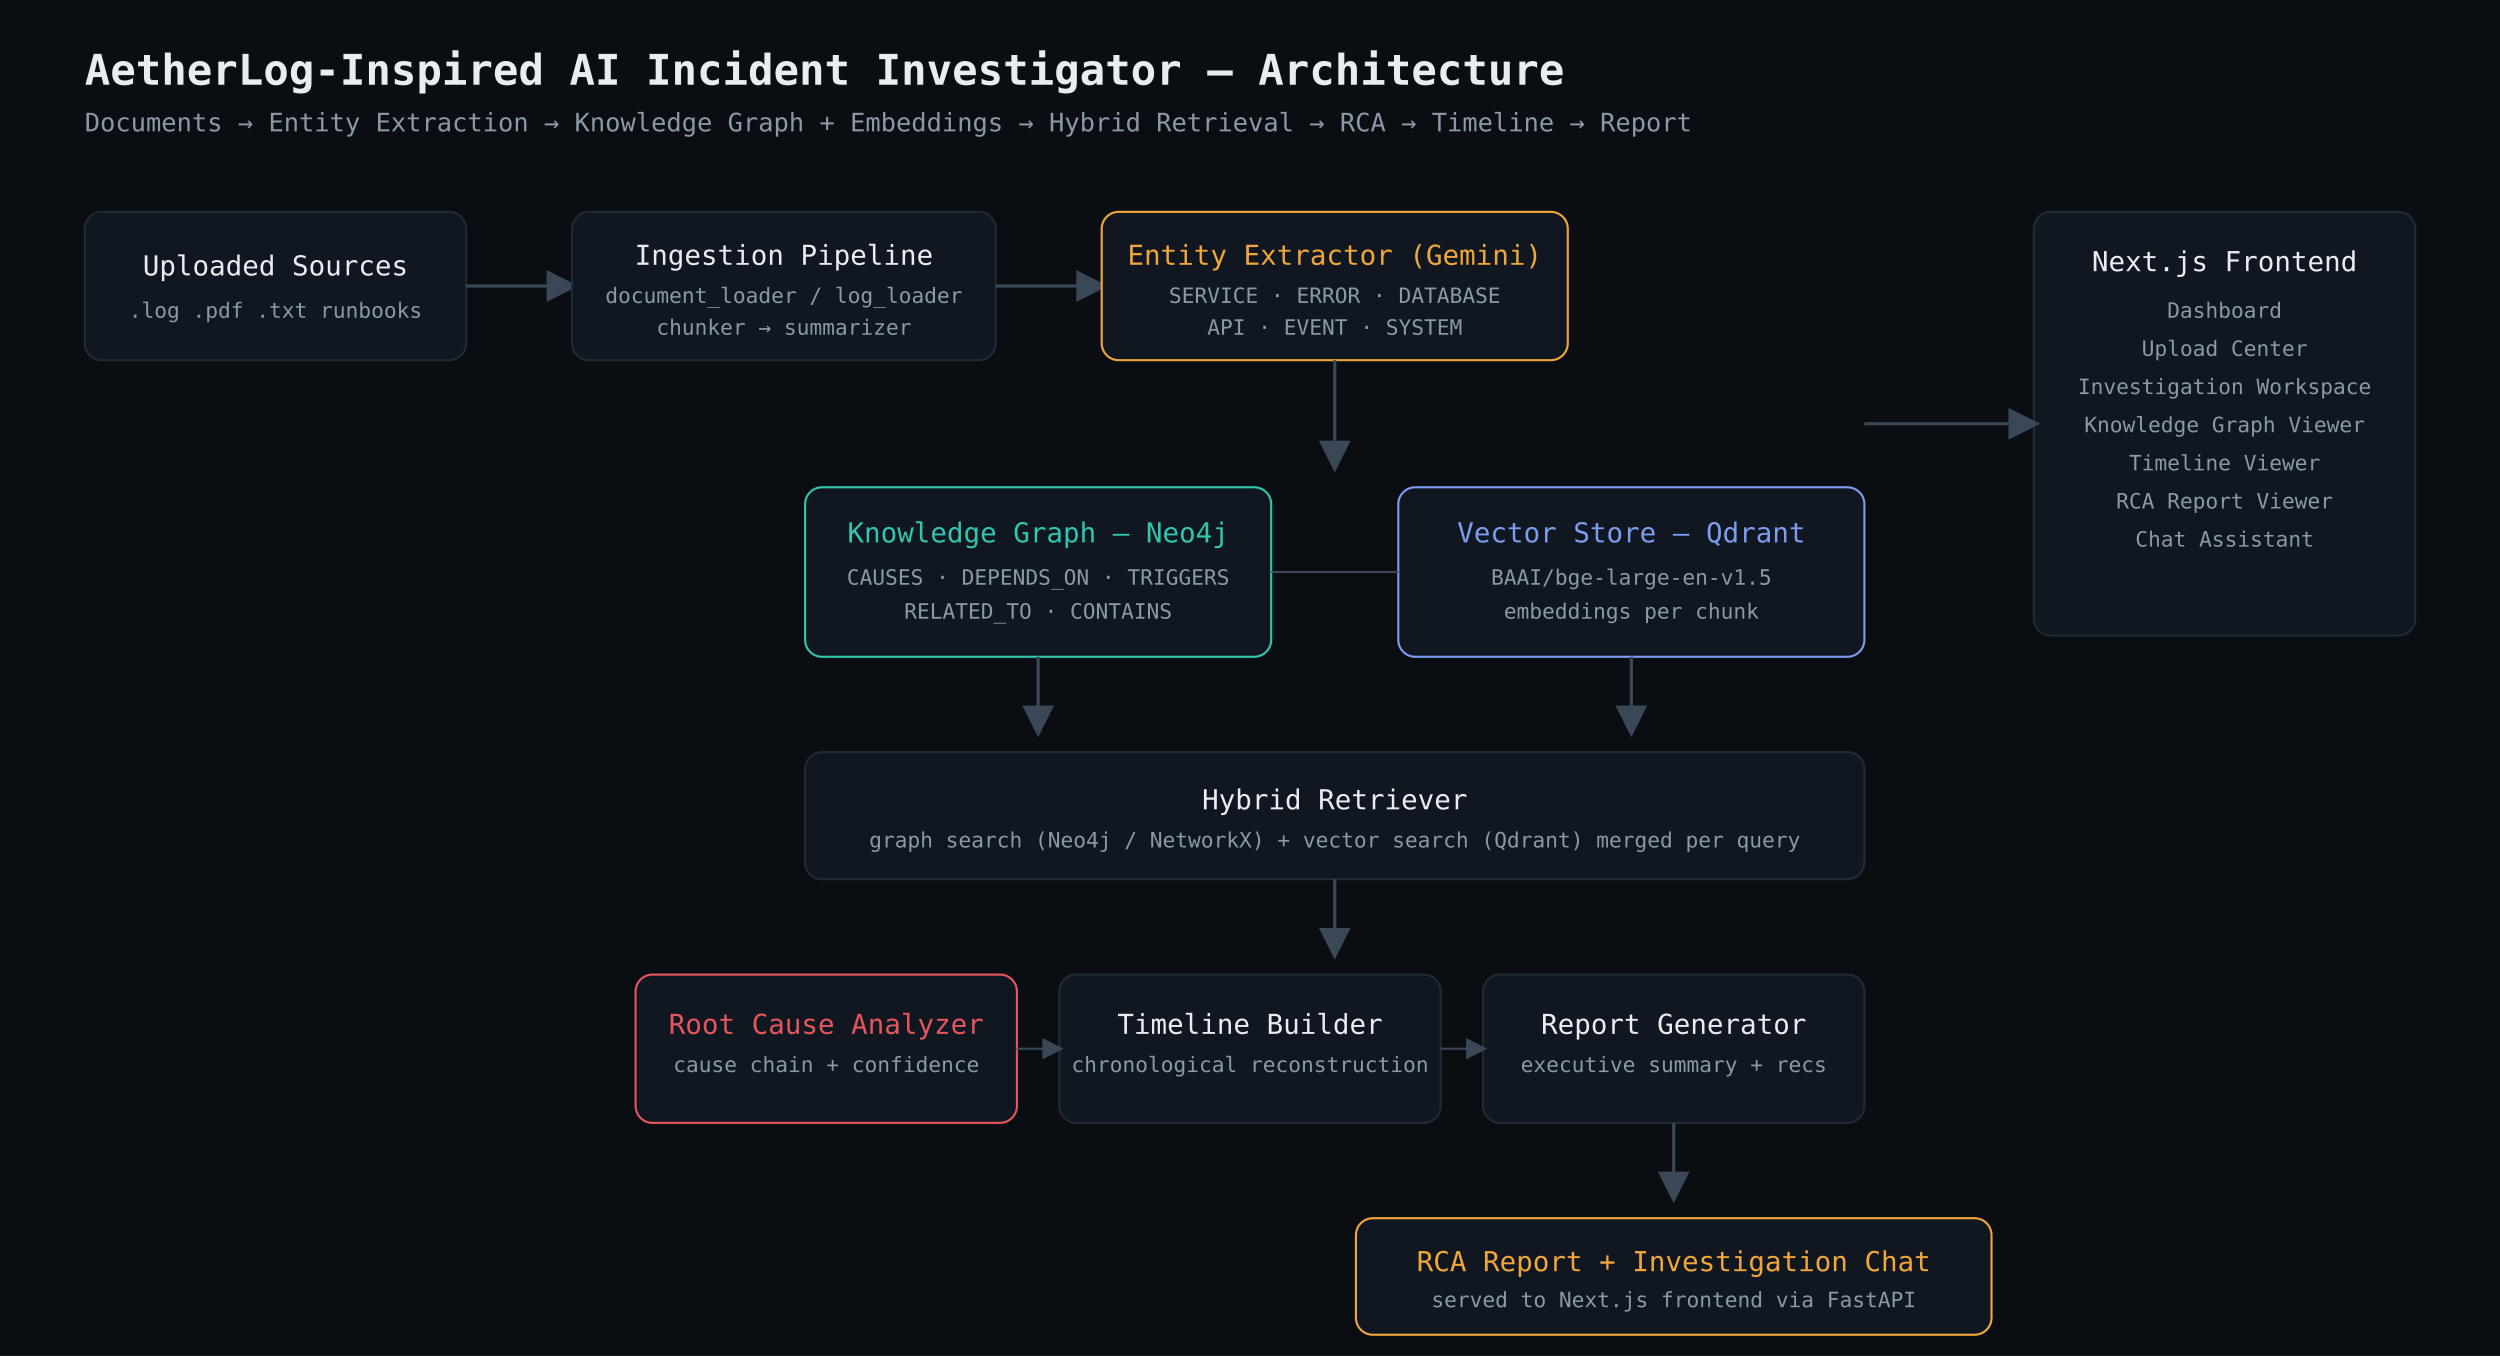
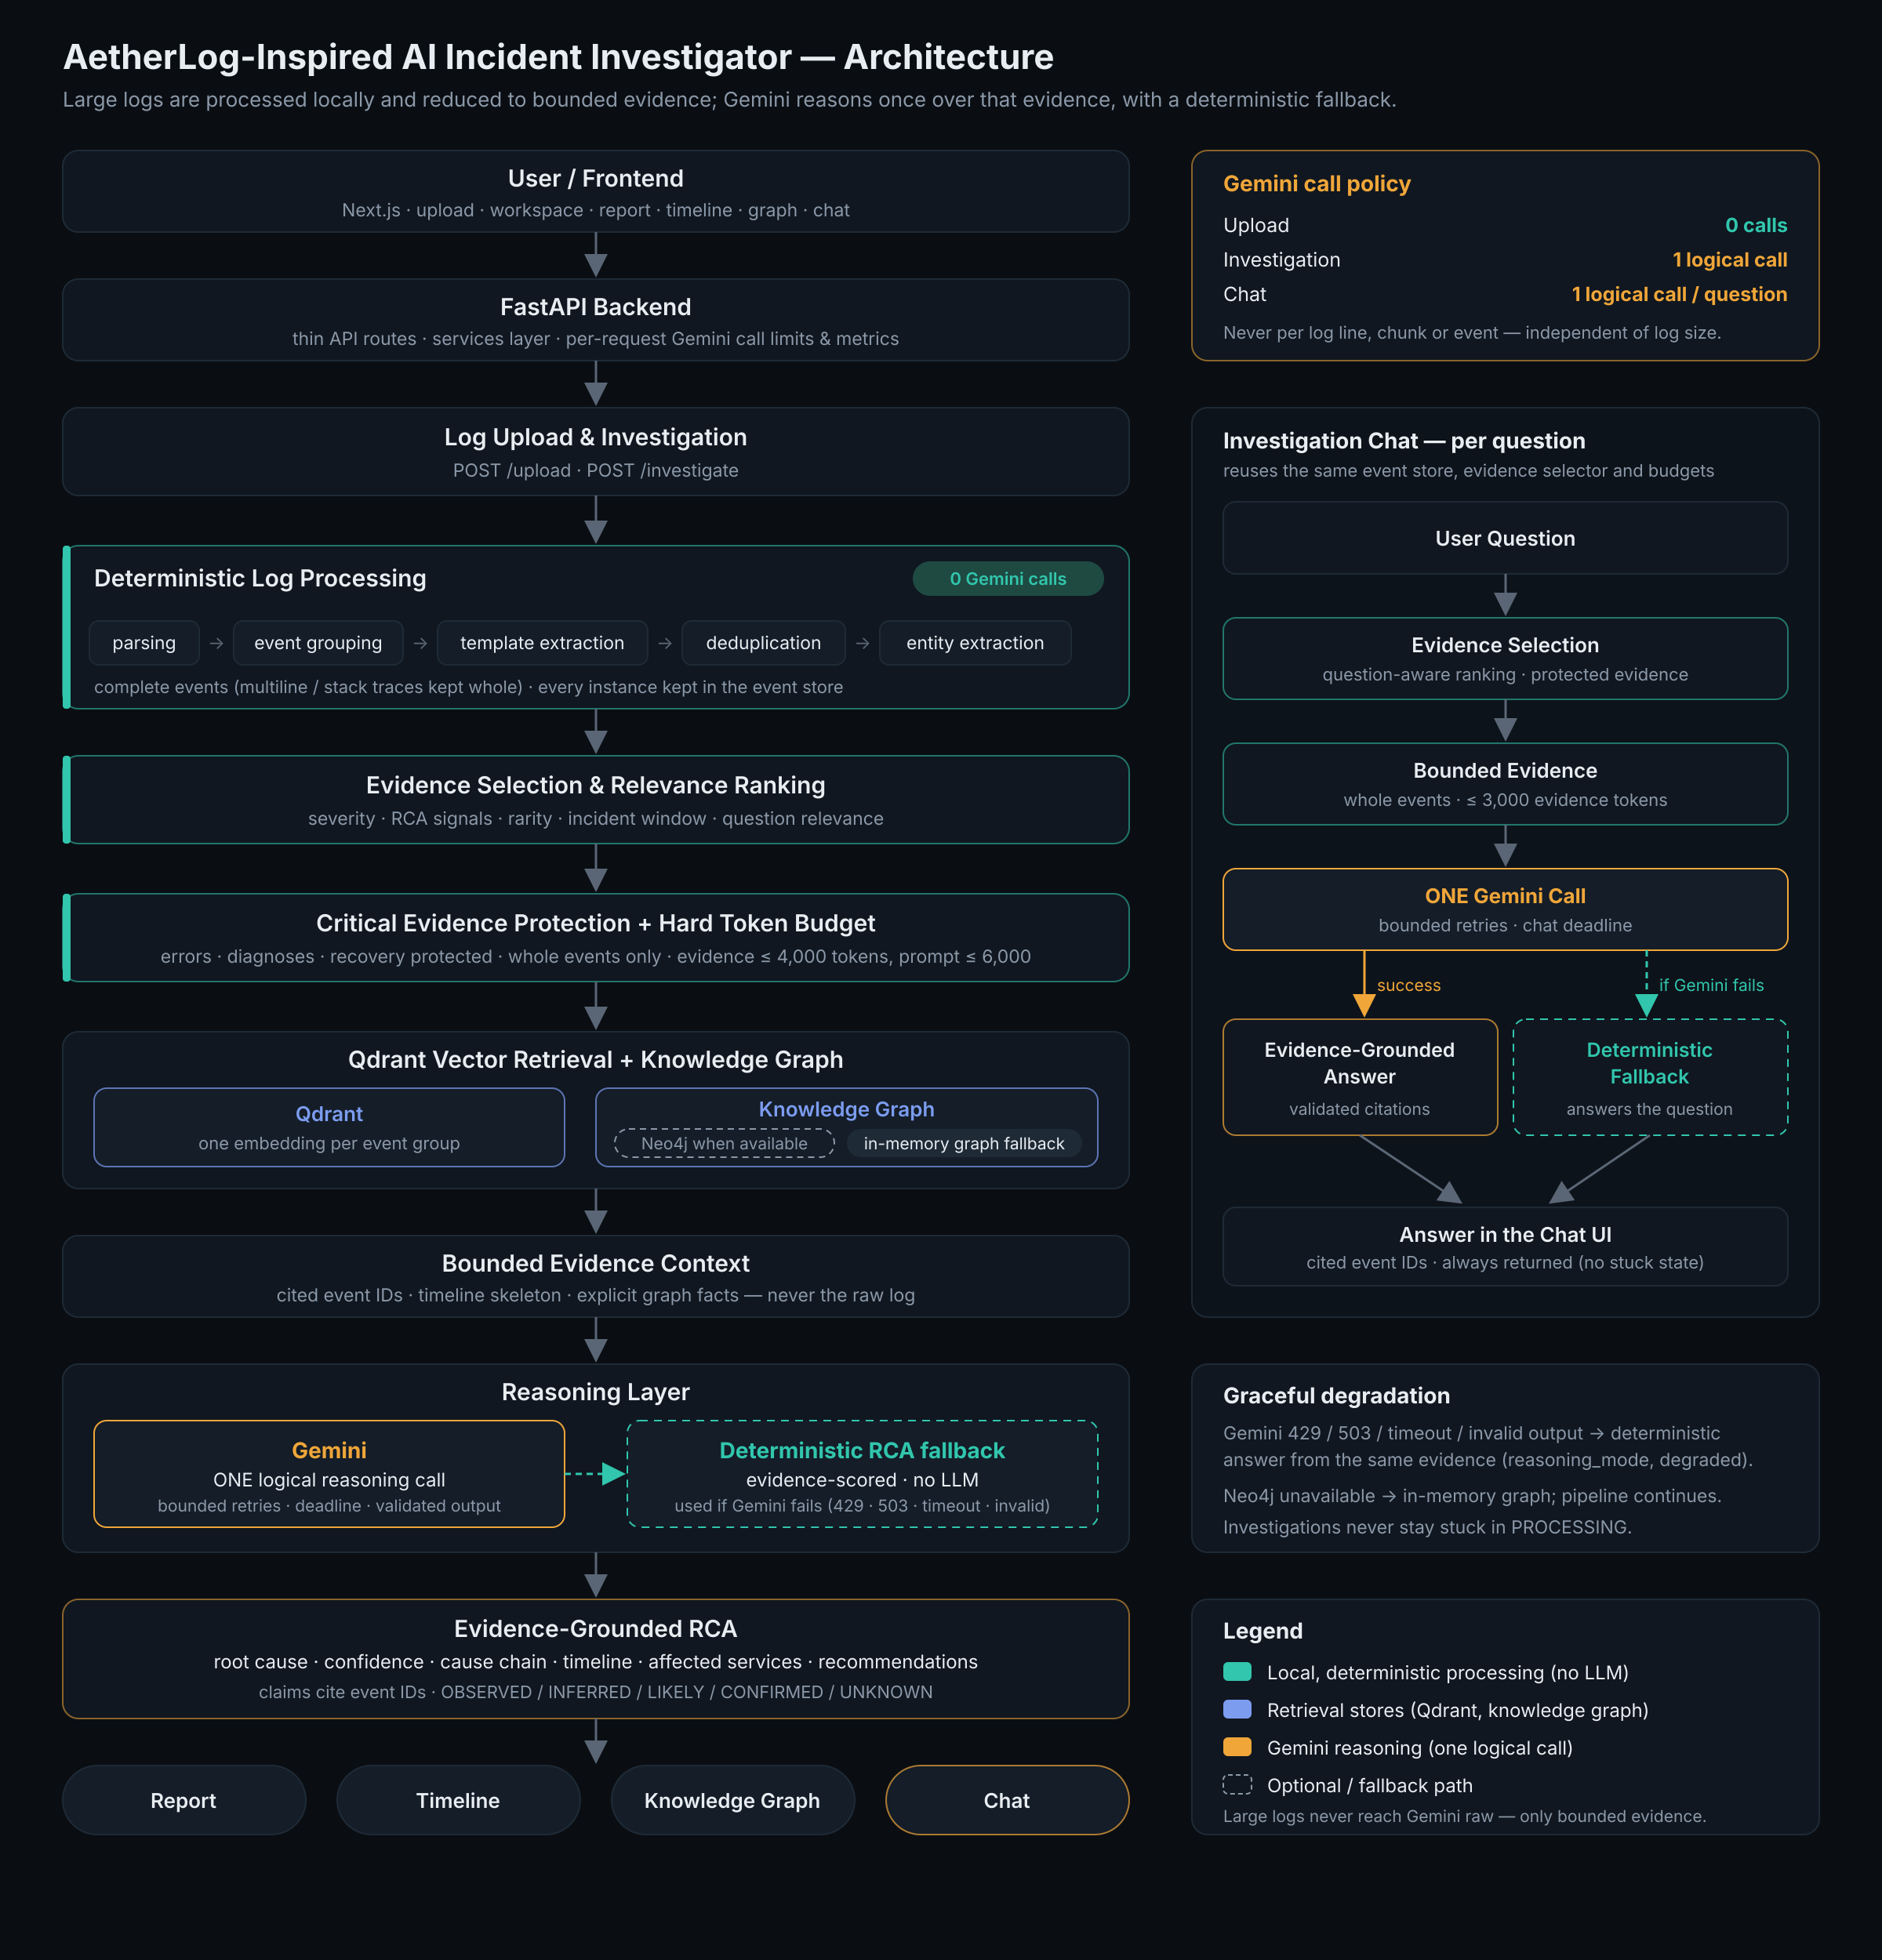
- <svg xmlns="http://www.w3.org/2000/svg" viewBox="0 0 1180 640" font-family="IBM Plex Mono, monospace">
-   <rect width="1180" height="640" fill="#0A0E13" />
+ <svg xmlns="http://www.w3.org/2000/svg" viewBox="0 0 1200 1250" font-family="Inter, 'Segoe UI', Helvetica, Arial, sans-serif">
+   <rect width="1200" height="1250" fill="#0A0E13" />
  <defs>
    <marker id="arrow" markerWidth="10" markerHeight="10" refX="8" refY="5" orient="auto">
-       <path d="M0,0 L10,5 L0,10 Z" fill="#3A4756" />
+       <path d="M0,0 L10,5 L0,10 Z" fill="#5A6675" />
+     </marker>
+     <marker id="arrow-amber" markerWidth="10" markerHeight="10" refX="8" refY="5" orient="auto">
+       <path d="M0,0 L10,5 L0,10 Z" fill="#F0A639" />
+     </marker>
+     <marker id="arrow-teal" markerWidth="10" markerHeight="10" refX="8" refY="5" orient="auto">
+       <path d="M0,0 L10,5 L0,10 Z" fill="#31C6AD" />
    </marker>
  </defs>
-   <text x="40" y="40" fill="#E8EDF2" font-size="20" font-weight="600">AetherLog-Inspired AI Incident Investigator — Architecture</text>
-   <text x="40" y="62" fill="#8B98A8" font-size="12">Documents → Entity Extraction → Knowledge Graph + Embeddings → Hybrid Retrieval → RCA → Timeline → Report</text>
-   <g>
-     <rect x="40" y="100" width="180" height="70" rx="8" fill="#101720" stroke="#1E2A36" />
-     <text x="130" y="130" fill="#E8EDF2" font-size="13" text-anchor="middle">Uploaded Sources</text>
-     <text x="130" y="150" fill="#8B98A8" font-size="10" text-anchor="middle">.log .pdf .txt runbooks</text>
+   <text x="40" y="44" fill="#E8EDF2" font-size="22" font-weight="700">AetherLog-Inspired AI Incident Investigator — Architecture</text>
+   <text x="40" y="68" fill="#8B98A8" font-size="13">Large logs are processed locally and reduced to bounded evidence; Gemini reasons once over that evidence, with a deterministic fallback.</text>
+   <rect x="40" y="96" width="680" height="52" rx="10" fill="#101720" stroke="#1E2A36" />
+   <text x="380" y="119" fill="#E8EDF2" font-size="15" font-weight="600" text-anchor="middle">User / Frontend</text>
+   <text x="380" y="138" fill="#8B98A8" font-size="11.5" text-anchor="middle">Next.js · upload · workspace · report · timeline · graph · chat</text>
+   <line x1="380" y1="148" x2="380" y2="174" stroke="#5A6675" stroke-width="1.5" marker-end="url(#arrow)" />
+   <rect x="40" y="178" width="680" height="52" rx="10" fill="#101720" stroke="#1E2A36" />
+   <text x="380" y="201" fill="#E8EDF2" font-size="15" font-weight="600" text-anchor="middle">FastAPI Backend</text>
+   <text x="380" y="220" fill="#8B98A8" font-size="11.5" text-anchor="middle">thin API routes · services layer · per-request Gemini call limits &amp; metrics</text>
+   <line x1="380" y1="230" x2="380" y2="256" stroke="#5A6675" stroke-width="1.5" marker-end="url(#arrow)" />
+   <rect x="40" y="260" width="680" height="56" rx="10" fill="#101720" stroke="#1E2A36" />
+   <text x="380" y="284" fill="#E8EDF2" font-size="15" font-weight="600" text-anchor="middle">Log Upload &amp; Investigation</text>
+   <text x="380" y="304" fill="#8B98A8" font-size="11.5" text-anchor="middle">POST /upload  ·  POST /investigate</text>
+   <line x1="380" y1="316" x2="380" y2="344" stroke="#5A6675" stroke-width="1.5" marker-end="url(#arrow)" />
+   <rect x="40" y="348" width="680" height="104" rx="10" fill="#101720" stroke="#31C6AD" stroke-opacity="0.55" />
+   <rect x="40" y="348" width="5" height="104" rx="2" fill="#31C6AD" />
+   <text x="60" y="374" fill="#E8EDF2" font-size="15" font-weight="600">Deterministic Log Processing</text>
+   <rect x="582" y="358" width="122" height="22" rx="11" fill="#1E4A42" />
+   <text x="643" y="373" fill="#31C6AD" font-size="11" font-weight="600" text-anchor="middle">0 Gemini calls</text>
+   <g font-size="11.5" text-anchor="middle">
+     <rect x="57" y="396" width="70" height="28" rx="6" fill="#141D28" stroke="#1E2A36" />
+     <text x="92" y="414" fill="#E8EDF2">parsing</text>
+     <text x="138" y="414" fill="#5A6675">→</text>
+     <rect x="149" y="396" width="108" height="28" rx="6" fill="#141D28" stroke="#1E2A36" />
+     <text x="203" y="414" fill="#E8EDF2">event grouping</text>
+     <text x="268" y="414" fill="#5A6675">→</text>
+     <rect x="279" y="396" width="134" height="28" rx="6" fill="#141D28" stroke="#1E2A36" />
+     <text x="346" y="414" fill="#E8EDF2">template extraction</text>
+     <text x="424" y="414" fill="#5A6675">→</text>
+     <rect x="435" y="396" width="104" height="28" rx="6" fill="#141D28" stroke="#1E2A36" />
+     <text x="487" y="414" fill="#E8EDF2">deduplication</text>
+     <text x="550" y="414" fill="#5A6675">→</text>
+     <rect x="561" y="396" width="122" height="28" rx="6" fill="#141D28" stroke="#1E2A36" />
+     <text x="622" y="414" fill="#E8EDF2">entity extraction</text>
  </g>
-   <line x1="220" y1="135" x2="270" y2="135" stroke="#3A4756" stroke-width="1.5" marker-end="url(#arrow)" />
-   <g>
-     <rect x="270" y="100" width="200" height="70" rx="8" fill="#101720" stroke="#1E2A36" />
-     <text x="370" y="125" fill="#E8EDF2" font-size="13" text-anchor="middle">Ingestion Pipeline</text>
-     <text x="370" y="143" fill="#8B98A8" font-size="10" text-anchor="middle">document_loader / log_loader</text>
-     <text x="370" y="158" fill="#8B98A8" font-size="10" text-anchor="middle">chunker → summarizer</text>
+   <text x="60" y="442" fill="#8B98A8" font-size="11">complete events (multiline / stack traces kept whole) · every instance kept in the event store</text>
+   <line x1="380" y1="452" x2="380" y2="478" stroke="#5A6675" stroke-width="1.5" marker-end="url(#arrow)" />
+   <rect x="40" y="482" width="680" height="56" rx="10" fill="#101720" stroke="#31C6AD" stroke-opacity="0.55" />
+   <rect x="40" y="482" width="5" height="56" rx="2" fill="#31C6AD" />
+   <text x="380" y="506" fill="#E8EDF2" font-size="15" font-weight="600" text-anchor="middle">Evidence Selection &amp; Relevance Ranking</text>
+   <text x="380" y="526" fill="#8B98A8" font-size="11.5" text-anchor="middle">severity · RCA signals · rarity · incident window · question relevance</text>
+   <line x1="380" y1="538" x2="380" y2="566" stroke="#5A6675" stroke-width="1.5" marker-end="url(#arrow)" />
+   <rect x="40" y="570" width="680" height="56" rx="10" fill="#101720" stroke="#31C6AD" stroke-opacity="0.55" />
+   <rect x="40" y="570" width="5" height="56" rx="2" fill="#31C6AD" />
+   <text x="380" y="594" fill="#E8EDF2" font-size="15" font-weight="600" text-anchor="middle">Critical Evidence Protection + Hard Token Budget</text>
+   <text x="380" y="614" fill="#8B98A8" font-size="11.5" text-anchor="middle">errors · diagnoses · recovery protected · whole events only · evidence ≤ 4,000 tokens, prompt ≤ 6,000</text>
+   <line x1="380" y1="626" x2="380" y2="654" stroke="#5A6675" stroke-width="1.5" marker-end="url(#arrow)" />
+   <rect x="40" y="658" width="680" height="100" rx="10" fill="#101720" stroke="#1E2A36" />
+   <text x="380" y="681" fill="#E8EDF2" font-size="15" font-weight="600" text-anchor="middle">Qdrant Vector Retrieval + Knowledge Graph</text>
+   <rect x="60" y="694" width="300" height="50" rx="8" fill="#141D28" stroke="#7C9CF0" stroke-opacity="0.7" />
+   <text x="210" y="715" fill="#7C9CF0" font-size="13" font-weight="600" text-anchor="middle">Qdrant</text>
+   <text x="210" y="733" fill="#8B98A8" font-size="11" text-anchor="middle">one embedding per event group</text>
+   <rect x="380" y="694" width="320" height="50" rx="8" fill="#141D28" stroke="#7C9CF0" stroke-opacity="0.7" />
+   <text x="540" y="712" fill="#7C9CF0" font-size="13" font-weight="600" text-anchor="middle">Knowledge Graph</text>
+   <rect x="392" y="720" width="140" height="18" rx="9" fill="none" stroke="#8B98A8" stroke-dasharray="4 3" />
+   <text x="462" y="733" fill="#8B98A8" font-size="10.5" text-anchor="middle">Neo4j when available</text>
+   <rect x="540" y="720" width="150" height="18" rx="9" fill="#1E2A36" />
+   <text x="615" y="733" fill="#E8EDF2" font-size="10.5" text-anchor="middle">in-memory graph fallback</text>
+   <line x1="380" y1="758" x2="380" y2="784" stroke="#5A6675" stroke-width="1.5" marker-end="url(#arrow)" />
+   <rect x="40" y="788" width="680" height="52" rx="10" fill="#101720" stroke="#1E2A36" />
+   <text x="380" y="811" fill="#E8EDF2" font-size="15" font-weight="600" text-anchor="middle">Bounded Evidence Context</text>
+   <text x="380" y="830" fill="#8B98A8" font-size="11.5" text-anchor="middle">cited event IDs · timeline skeleton · explicit graph facts — never the raw log</text>
+   <line x1="380" y1="840" x2="380" y2="866" stroke="#5A6675" stroke-width="1.5" marker-end="url(#arrow)" />
+   <rect x="40" y="870" width="680" height="120" rx="10" fill="#101720" stroke="#1E2A36" />
+   <text x="380" y="893" fill="#E8EDF2" font-size="15" font-weight="600" text-anchor="middle">Reasoning Layer</text>
+   <rect x="60" y="906" width="300" height="68" rx="8" fill="#141D28" stroke="#F0A639" />
+   <text x="210" y="930" fill="#F0A639" font-size="14" font-weight="700" text-anchor="middle">Gemini</text>
+   <text x="210" y="948" fill="#E8EDF2" font-size="12" text-anchor="middle">ONE logical reasoning call</text>
+   <text x="210" y="964" fill="#8B98A8" font-size="10.5" text-anchor="middle">bounded retries · deadline · validated output</text>
+   <rect x="400" y="906" width="300" height="68" rx="8" fill="#141D28" stroke="#31C6AD" stroke-dasharray="5 4" />
+   <text x="550" y="930" fill="#31C6AD" font-size="14" font-weight="700" text-anchor="middle">Deterministic RCA fallback</text>
+   <text x="550" y="948" fill="#E8EDF2" font-size="12" text-anchor="middle">evidence-scored · no LLM</text>
+   <text x="550" y="964" fill="#8B98A8" font-size="10.5" text-anchor="middle">used if Gemini fails (429 · 503 · timeout · invalid)</text>
+   <line x1="360" y1="940" x2="396" y2="940" stroke="#31C6AD" stroke-width="1.5" stroke-dasharray="4 3" marker-end="url(#arrow-teal)" />
+   <line x1="380" y1="990" x2="380" y2="1016" stroke="#5A6675" stroke-width="1.5" marker-end="url(#arrow)" />
+   <rect x="40" y="1020" width="680" height="76" rx="10" fill="#101720" stroke="#F0A639" stroke-opacity="0.55" />
+   <text x="380" y="1044" fill="#E8EDF2" font-size="15" font-weight="600" text-anchor="middle">Evidence-Grounded RCA</text>
+   <text x="380" y="1064" fill="#E8EDF2" font-size="12" text-anchor="middle">root cause · confidence · cause chain · timeline · affected services · recommendations</text>
+   <text x="380" y="1083" fill="#8B98A8" font-size="11" text-anchor="middle">claims cite event IDs · OBSERVED / INFERRED / LIKELY / CONFIRMED / UNKNOWN</text>
+   <line x1="380" y1="1096" x2="380" y2="1122" stroke="#5A6675" stroke-width="1.5" marker-end="url(#arrow)" />
+   <g font-size="13" font-weight="600" text-anchor="middle">
+     <rect x="40" y="1126" width="155" height="44" rx="22" fill="#141D28" stroke="#1E2A36" />
+     <text x="117" y="1153" fill="#E8EDF2">Report</text>
+     <rect x="215" y="1126" width="155" height="44" rx="22" fill="#141D28" stroke="#1E2A36" />
+     <text x="292" y="1153" fill="#E8EDF2">Timeline</text>
+     <rect x="390" y="1126" width="155" height="44" rx="22" fill="#141D28" stroke="#1E2A36" />
+     <text x="467" y="1153" fill="#E8EDF2">Knowledge Graph</text>
+     <rect x="565" y="1126" width="155" height="44" rx="22" fill="#141D28" stroke="#F0A639" stroke-opacity="0.7" />
+     <text x="642" y="1153" fill="#E8EDF2">Chat</text>
  </g>
-   <line x1="470" y1="135" x2="520" y2="135" stroke="#3A4756" stroke-width="1.5" marker-end="url(#arrow)" />
-   <g>
-     <rect x="520" y="100" width="220" height="70" rx="8" fill="#101720" stroke="#F0A639" />
-     <text x="630" y="125" fill="#F0A639" font-size="13" text-anchor="middle">Entity Extractor (Gemini)</text>
-     <text x="630" y="143" fill="#8B98A8" font-size="10" text-anchor="middle">SERVICE · ERROR · DATABASE</text>
-     <text x="630" y="158" fill="#8B98A8" font-size="10" text-anchor="middle">API · EVENT · SYSTEM</text>
+   <rect x="760" y="96" width="400" height="134" rx="10" fill="#101720" stroke="#F0A639" stroke-opacity="0.55" />
+   <text x="780" y="122" fill="#F0A639" font-size="14" font-weight="700">Gemini call policy</text>
+   <g font-size="12.5">
+     <text x="780" y="148" fill="#E8EDF2">Upload</text>
+     <text x="1140" y="148" fill="#31C6AD" font-weight="700" text-anchor="end">0 calls</text>
+     <text x="780" y="170" fill="#E8EDF2">Investigation</text>
+     <text x="1140" y="170" fill="#F0A639" font-weight="700" text-anchor="end">1 logical call</text>
+     <text x="780" y="192" fill="#E8EDF2">Chat</text>
+     <text x="1140" y="192" fill="#F0A639" font-weight="700" text-anchor="end">1 logical call / question</text>
  </g>
-   <line x1="630" y1="170" x2="630" y2="220" stroke="#3A4756" stroke-width="1.5" marker-end="url(#arrow)" />
-   <g>
-     <rect x="380" y="230" width="220" height="80" rx="8" fill="#101720" stroke="#31C6AD" />
-     <text x="490" y="256" fill="#31C6AD" font-size="13" text-anchor="middle">Knowledge Graph — Neo4j</text>
-     <text x="490" y="276" fill="#8B98A8" font-size="10" text-anchor="middle">CAUSES · DEPENDS_ON · TRIGGERS</text>
-     <text x="490" y="292" fill="#8B98A8" font-size="10" text-anchor="middle">RELATED_TO · CONTAINS</text>
+   <text x="780" y="216" fill="#8B98A8" font-size="11">Never per log line, chunk or event — independent of log size.</text>
+   <rect x="760" y="260" width="400" height="580" rx="10" fill="#0D131A" stroke="#1E2A36" />
+   <text x="780" y="286" fill="#E8EDF2" font-size="14" font-weight="700">Investigation Chat — per question</text>
+   <text x="780" y="304" fill="#8B98A8" font-size="11">reuses the same event store, evidence selector and budgets</text>
+   <rect x="780" y="320" width="360" height="46" rx="8" fill="#101720" stroke="#1E2A36" />
+   <text x="960" y="348" fill="#E8EDF2" font-size="13" font-weight="600" text-anchor="middle">User Question</text>
+   <line x1="960" y1="366" x2="960" y2="390" stroke="#5A6675" stroke-width="1.5" marker-end="url(#arrow)" />
+   <rect x="780" y="394" width="360" height="52" rx="8" fill="#101720" stroke="#31C6AD" stroke-opacity="0.55" />
+   <text x="960" y="416" fill="#E8EDF2" font-size="13" font-weight="600" text-anchor="middle">Evidence Selection</text>
+   <text x="960" y="434" fill="#8B98A8" font-size="11" text-anchor="middle">question-aware ranking · protected evidence</text>
+   <line x1="960" y1="446" x2="960" y2="470" stroke="#5A6675" stroke-width="1.5" marker-end="url(#arrow)" />
+   <rect x="780" y="474" width="360" height="52" rx="8" fill="#101720" stroke="#31C6AD" stroke-opacity="0.55" />
+   <text x="960" y="496" fill="#E8EDF2" font-size="13" font-weight="600" text-anchor="middle">Bounded Evidence</text>
+   <text x="960" y="514" fill="#8B98A8" font-size="11" text-anchor="middle">whole events · ≤ 3,000 evidence tokens</text>
+   <line x1="960" y1="526" x2="960" y2="550" stroke="#5A6675" stroke-width="1.5" marker-end="url(#arrow)" />
+   <rect x="780" y="554" width="360" height="52" rx="8" fill="#141D28" stroke="#F0A639" />
+   <text x="960" y="576" fill="#F0A639" font-size="13" font-weight="700" text-anchor="middle">ONE Gemini Call</text>
+   <text x="960" y="594" fill="#8B98A8" font-size="11" text-anchor="middle">bounded retries · chat deadline</text>
+   <line x1="870" y1="606" x2="870" y2="646" stroke="#F0A639" stroke-width="1.5" marker-end="url(#arrow-amber)" />
+   <text x="878" y="632" fill="#F0A639" font-size="10.5">success</text>
+   <line x1="1050" y1="606" x2="1050" y2="646" stroke="#31C6AD" stroke-width="1.5" stroke-dasharray="4 3" marker-end="url(#arrow-teal)" />
+   <text x="1058" y="632" fill="#31C6AD" font-size="10.5">if Gemini fails</text>
+   <rect x="780" y="650" width="175" height="74" rx="8" fill="#101720" stroke="#F0A639" stroke-opacity="0.7" />
+   <text x="867" y="674" fill="#E8EDF2" font-size="12.5" font-weight="600" text-anchor="middle">Evidence-Grounded</text>
+   <text x="867" y="691" fill="#E8EDF2" font-size="12.5" font-weight="600" text-anchor="middle">Answer</text>
+   <text x="867" y="711" fill="#8B98A8" font-size="10.5" text-anchor="middle">validated citations</text>
+   <rect x="965" y="650" width="175" height="74" rx="8" fill="#101720" stroke="#31C6AD" stroke-dasharray="5 4" />
+   <text x="1052" y="674" fill="#31C6AD" font-size="12.5" font-weight="600" text-anchor="middle">Deterministic</text>
+   <text x="1052" y="691" fill="#31C6AD" font-size="12.5" font-weight="600" text-anchor="middle">Fallback</text>
+   <text x="1052" y="711" fill="#8B98A8" font-size="10.5" text-anchor="middle">answers the question</text>
+   <line x1="867" y1="724" x2="930" y2="766" stroke="#5A6675" stroke-width="1.5" marker-end="url(#arrow)" />
+   <line x1="1052" y1="724" x2="990" y2="766" stroke="#5A6675" stroke-width="1.5" marker-end="url(#arrow)" />
+   <rect x="780" y="770" width="360" height="50" rx="8" fill="#101720" stroke="#1E2A36" />
+   <text x="960" y="792" fill="#E8EDF2" font-size="13" font-weight="600" text-anchor="middle">Answer in the Chat UI</text>
+   <text x="960" y="809" fill="#8B98A8" font-size="11" text-anchor="middle">cited event IDs · always returned (no stuck state)</text>
+   <rect x="760" y="870" width="400" height="120" rx="10" fill="#101720" stroke="#1E2A36" />
+   <text x="780" y="895" fill="#E8EDF2" font-size="14" font-weight="700">Graceful degradation</text>
+   <g font-size="11.5" fill="#8B98A8">
+     <text x="780" y="918">Gemini 429 / 503 / timeout / invalid output → deterministic</text>
+     <text x="780" y="935">answer from the same evidence (reasoning_mode, degraded).</text>
+     <text x="780" y="958">Neo4j unavailable → in-memory graph; pipeline continues.</text>
+     <text x="780" y="978">Investigations never stay stuck in PROCESSING.</text>
  </g>
-   <g>
-     <rect x="660" y="230" width="220" height="80" rx="8" fill="#101720" stroke="#7C9CF0" />
-     <text x="770" y="256" fill="#7C9CF0" font-size="13" text-anchor="middle">Vector Store — Qdrant</text>
-     <text x="770" y="276" fill="#8B98A8" font-size="10" text-anchor="middle">BAAI/bge-large-en-v1.5</text>
-     <text x="770" y="292" fill="#8B98A8" font-size="10" text-anchor="middle">embeddings per chunk</text>
+   <rect x="760" y="1020" width="400" height="150" rx="10" fill="#101720" stroke="#1E2A36" />
+   <text x="780" y="1045" fill="#E8EDF2" font-size="14" font-weight="700">Legend</text>
+   <g font-size="12">
+     <rect x="780" y="1060" width="18" height="12" rx="3" fill="#31C6AD" />
+     <text x="808" y="1071" fill="#E8EDF2">Local, deterministic processing (no LLM)</text>
+     <rect x="780" y="1084" width="18" height="12" rx="3" fill="#7C9CF0" />
+     <text x="808" y="1095" fill="#E8EDF2">Retrieval stores (Qdrant, knowledge graph)</text>
+     <rect x="780" y="1108" width="18" height="12" rx="3" fill="#F0A639" />
+     <text x="808" y="1119" fill="#E8EDF2">Gemini reasoning (one logical call)</text>
+     <rect x="780" y="1132" width="18" height="12" rx="3" fill="none" stroke="#8B98A8" stroke-dasharray="3 2" />
+     <text x="808" y="1143" fill="#E8EDF2">Optional / fallback path</text>
  </g>
-   <line x1="600" y1="270" x2="660" y2="270" stroke="#3A4756" stroke-width="1" />
-   <line x1="490" y1="310" x2="490" y2="345" stroke="#3A4756" stroke-width="1.5" marker-end="url(#arrow)" />
-   <line x1="770" y1="310" x2="770" y2="345" stroke="#3A4756" stroke-width="1.5" marker-end="url(#arrow)" />
-   <g>
-     <rect x="380" y="355" width="500" height="60" rx="8" fill="#101720" stroke="#1E2A36" />
-     <text x="630" y="382" fill="#E8EDF2" font-size="13" text-anchor="middle">Hybrid Retriever</text>
-     <text x="630" y="400" fill="#8B98A8" font-size="10" text-anchor="middle">graph search (Neo4j / NetworkX) + vector search (Qdrant) merged per query</text>
-   </g>
-   <line x1="630" y1="415" x2="630" y2="450" stroke="#3A4756" stroke-width="1.5" marker-end="url(#arrow)" />
-   <g>
-     <rect x="300" y="460" width="180" height="70" rx="8" fill="#101720" stroke="#E5555C" />
-     <text x="390" y="488" fill="#E5555C" font-size="13" text-anchor="middle">Root Cause Analyzer</text>
-     <text x="390" y="506" fill="#8B98A8" font-size="10" text-anchor="middle">cause chain + confidence</text>
-   </g>
-   <g>
-     <rect x="500" y="460" width="180" height="70" rx="8" fill="#101720" stroke="#1E2A36" />
-     <text x="590" y="488" fill="#E8EDF2" font-size="13" text-anchor="middle">Timeline Builder</text>
-     <text x="590" y="506" fill="#8B98A8" font-size="10" text-anchor="middle">chronological reconstruction</text>
-   </g>
-   <g>
-     <rect x="700" y="460" width="180" height="70" rx="8" fill="#101720" stroke="#1E2A36" />
-     <text x="790" y="488" fill="#E8EDF2" font-size="13" text-anchor="middle">Report Generator</text>
-     <text x="790" y="506" fill="#8B98A8" font-size="10" text-anchor="middle">executive summary + recs</text>
-   </g>
-   <line x1="480" y1="495" x2="500" y2="495" stroke="#3A4756" stroke-width="1" marker-end="url(#arrow)" />
-   <line x1="680" y1="495" x2="700" y2="495" stroke="#3A4756" stroke-width="1" marker-end="url(#arrow)" />
-   <line x1="790" y1="530" x2="790" y2="565" stroke="#3A4756" stroke-width="1.5" marker-end="url(#arrow)" />
-   <g>
-     <rect x="640" y="575" width="300" height="55" rx="8" fill="#101720" stroke="#F0A639" />
-     <text x="790" y="600" fill="#F0A639" font-size="13" text-anchor="middle">RCA Report + Investigation Chat</text>
-     <text x="790" y="617" fill="#8B98A8" font-size="10" text-anchor="middle">served to Next.js frontend via FastAPI</text>
-   </g>
-   <g>
-     <rect x="960" y="100" width="180" height="200" rx="8" fill="#101720" stroke="#1E2A36" />
-     <text x="1050" y="128" fill="#E8EDF2" font-size="13" text-anchor="middle">Next.js Frontend</text>
-     <text x="1050" y="150" fill="#8B98A8" font-size="10" text-anchor="middle">Dashboard</text>
-     <text x="1050" y="168" fill="#8B98A8" font-size="10" text-anchor="middle">Upload Center</text>
-     <text x="1050" y="186" fill="#8B98A8" font-size="10" text-anchor="middle">Investigation Workspace</text>
-     <text x="1050" y="204" fill="#8B98A8" font-size="10" text-anchor="middle">Knowledge Graph Viewer</text>
-     <text x="1050" y="222" fill="#8B98A8" font-size="10" text-anchor="middle">Timeline Viewer</text>
-     <text x="1050" y="240" fill="#8B98A8" font-size="10" text-anchor="middle">RCA Report Viewer</text>
-     <text x="1050" y="258" fill="#8B98A8" font-size="10" text-anchor="middle">Chat Assistant</text>
-   </g>
-   <line x1="880" y1="200" x2="960" y2="200" stroke="#3A4756" stroke-width="1.5" marker-end="url(#arrow)" />
+   <text x="780" y="1162" fill="#8B98A8" font-size="10.5">Large logs never reach Gemini raw — only bounded evidence.</text>
</svg>
